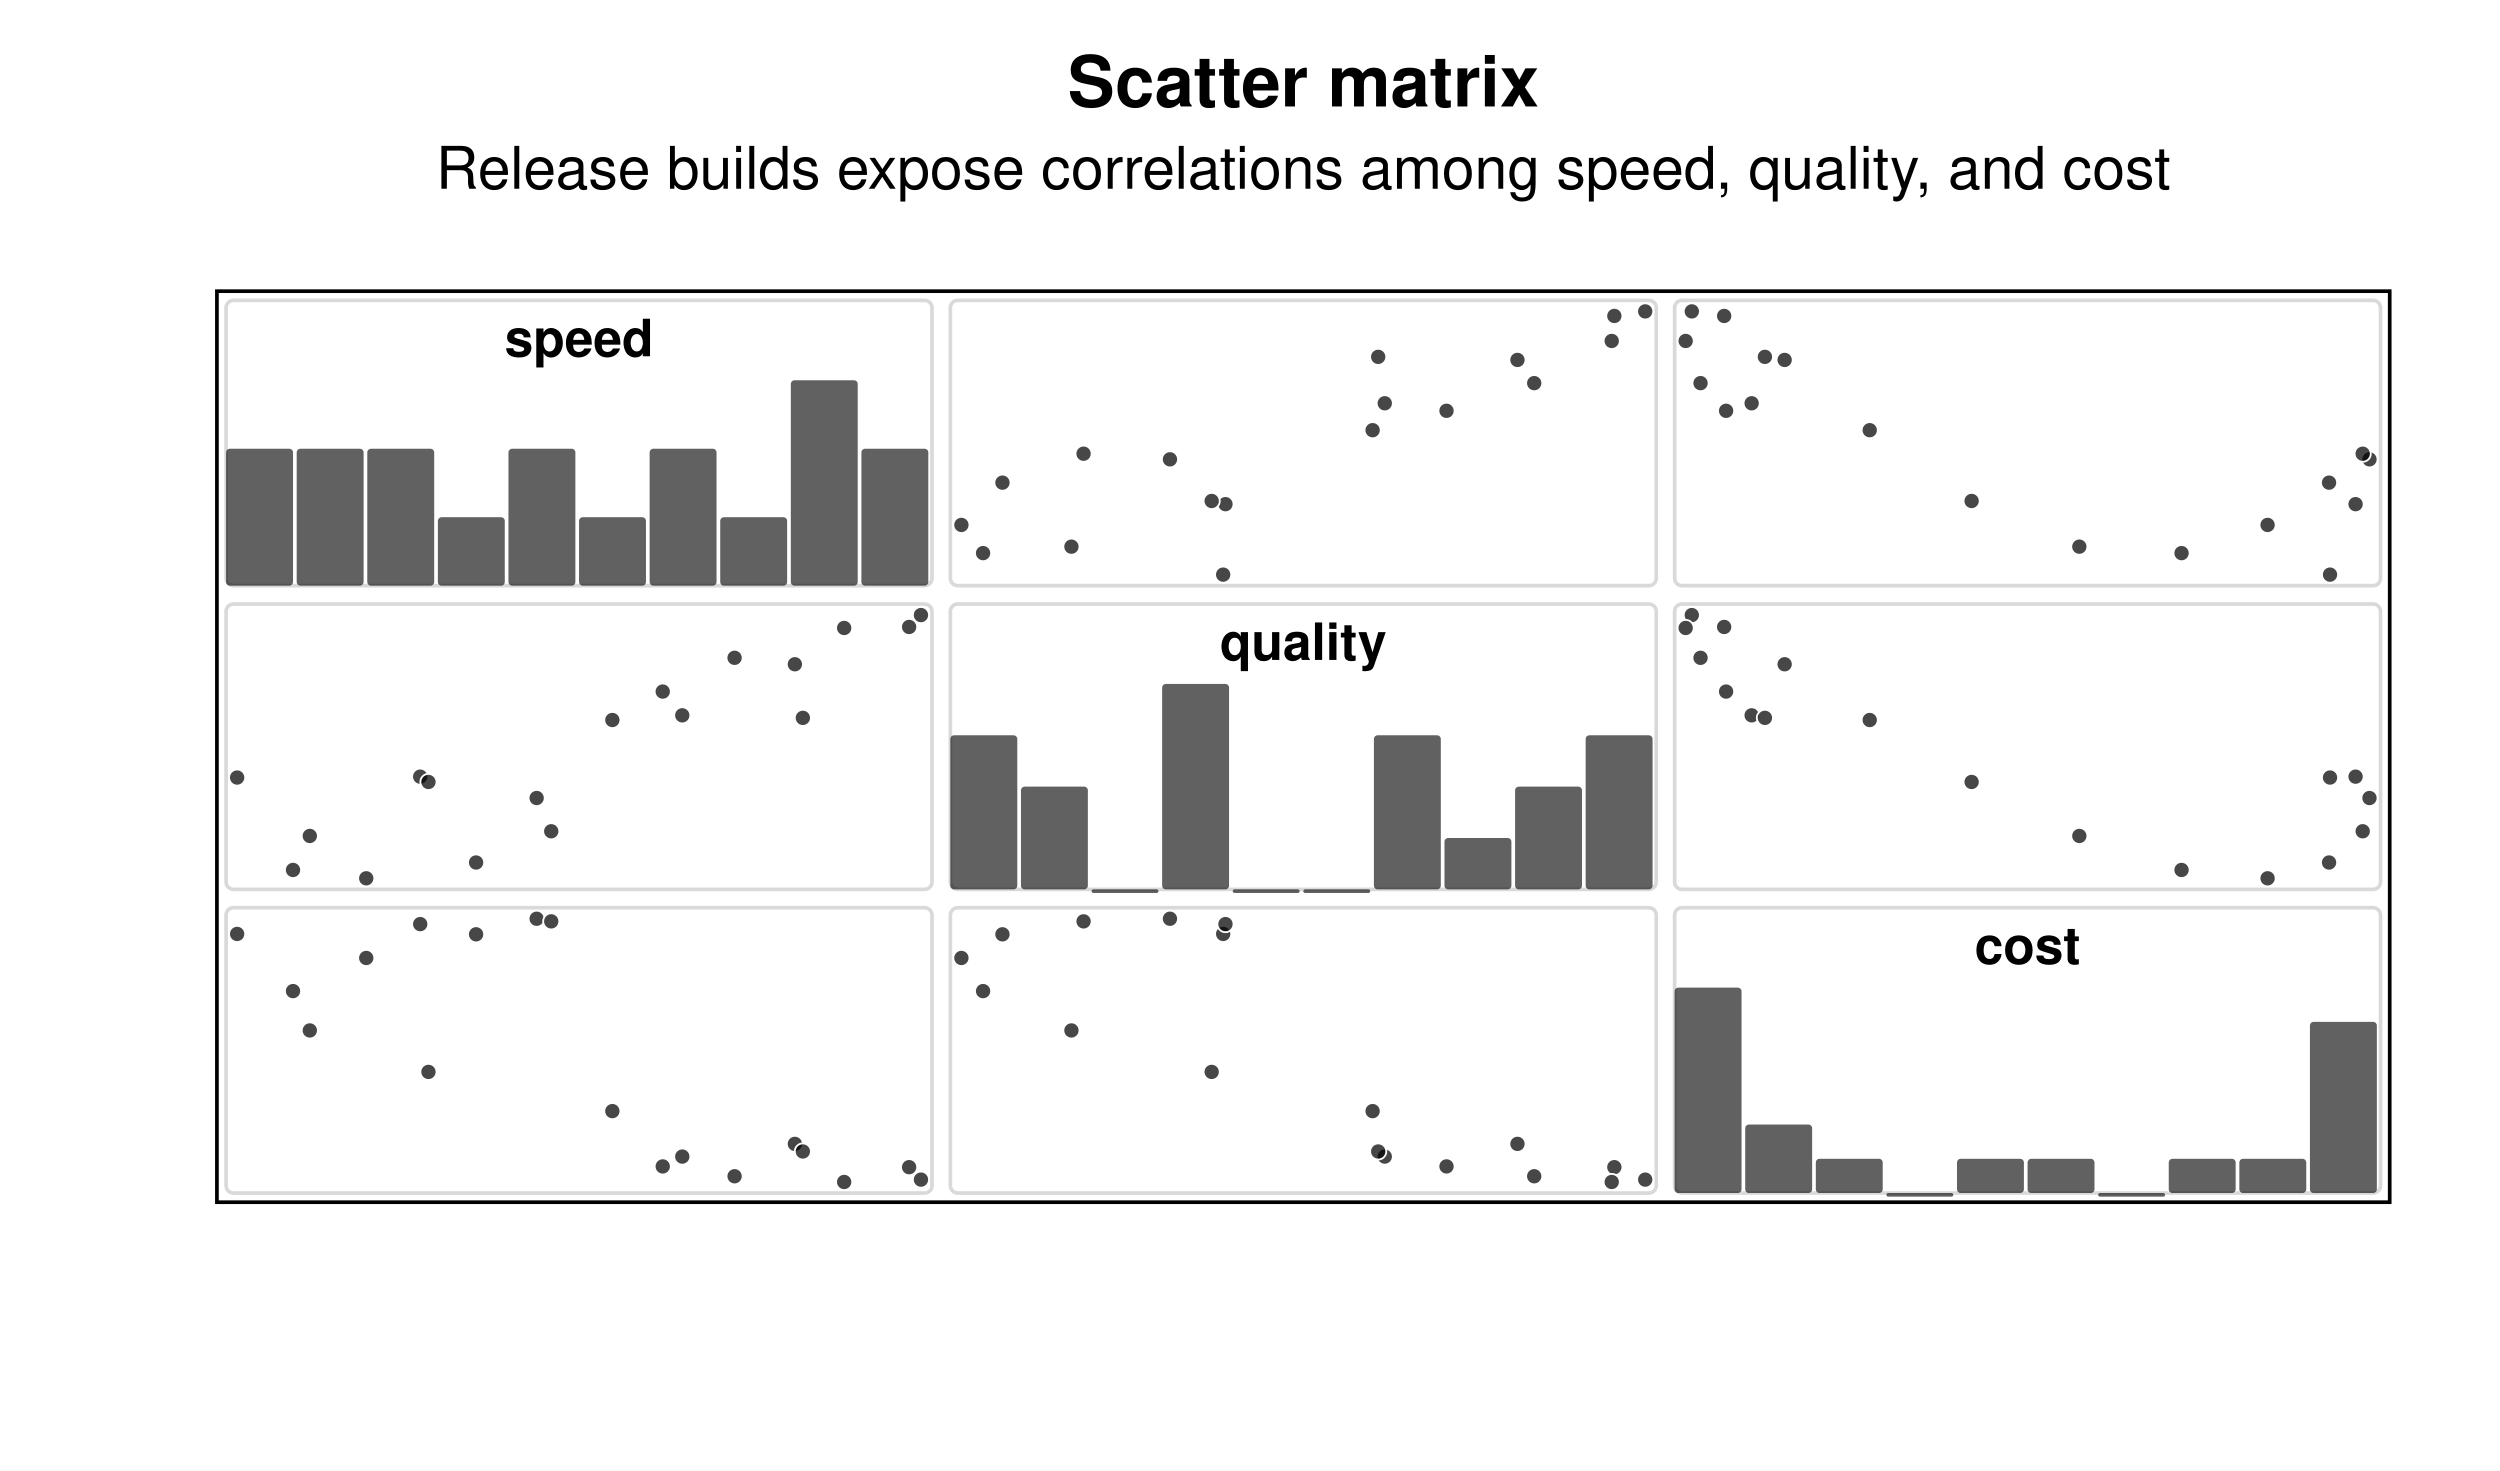
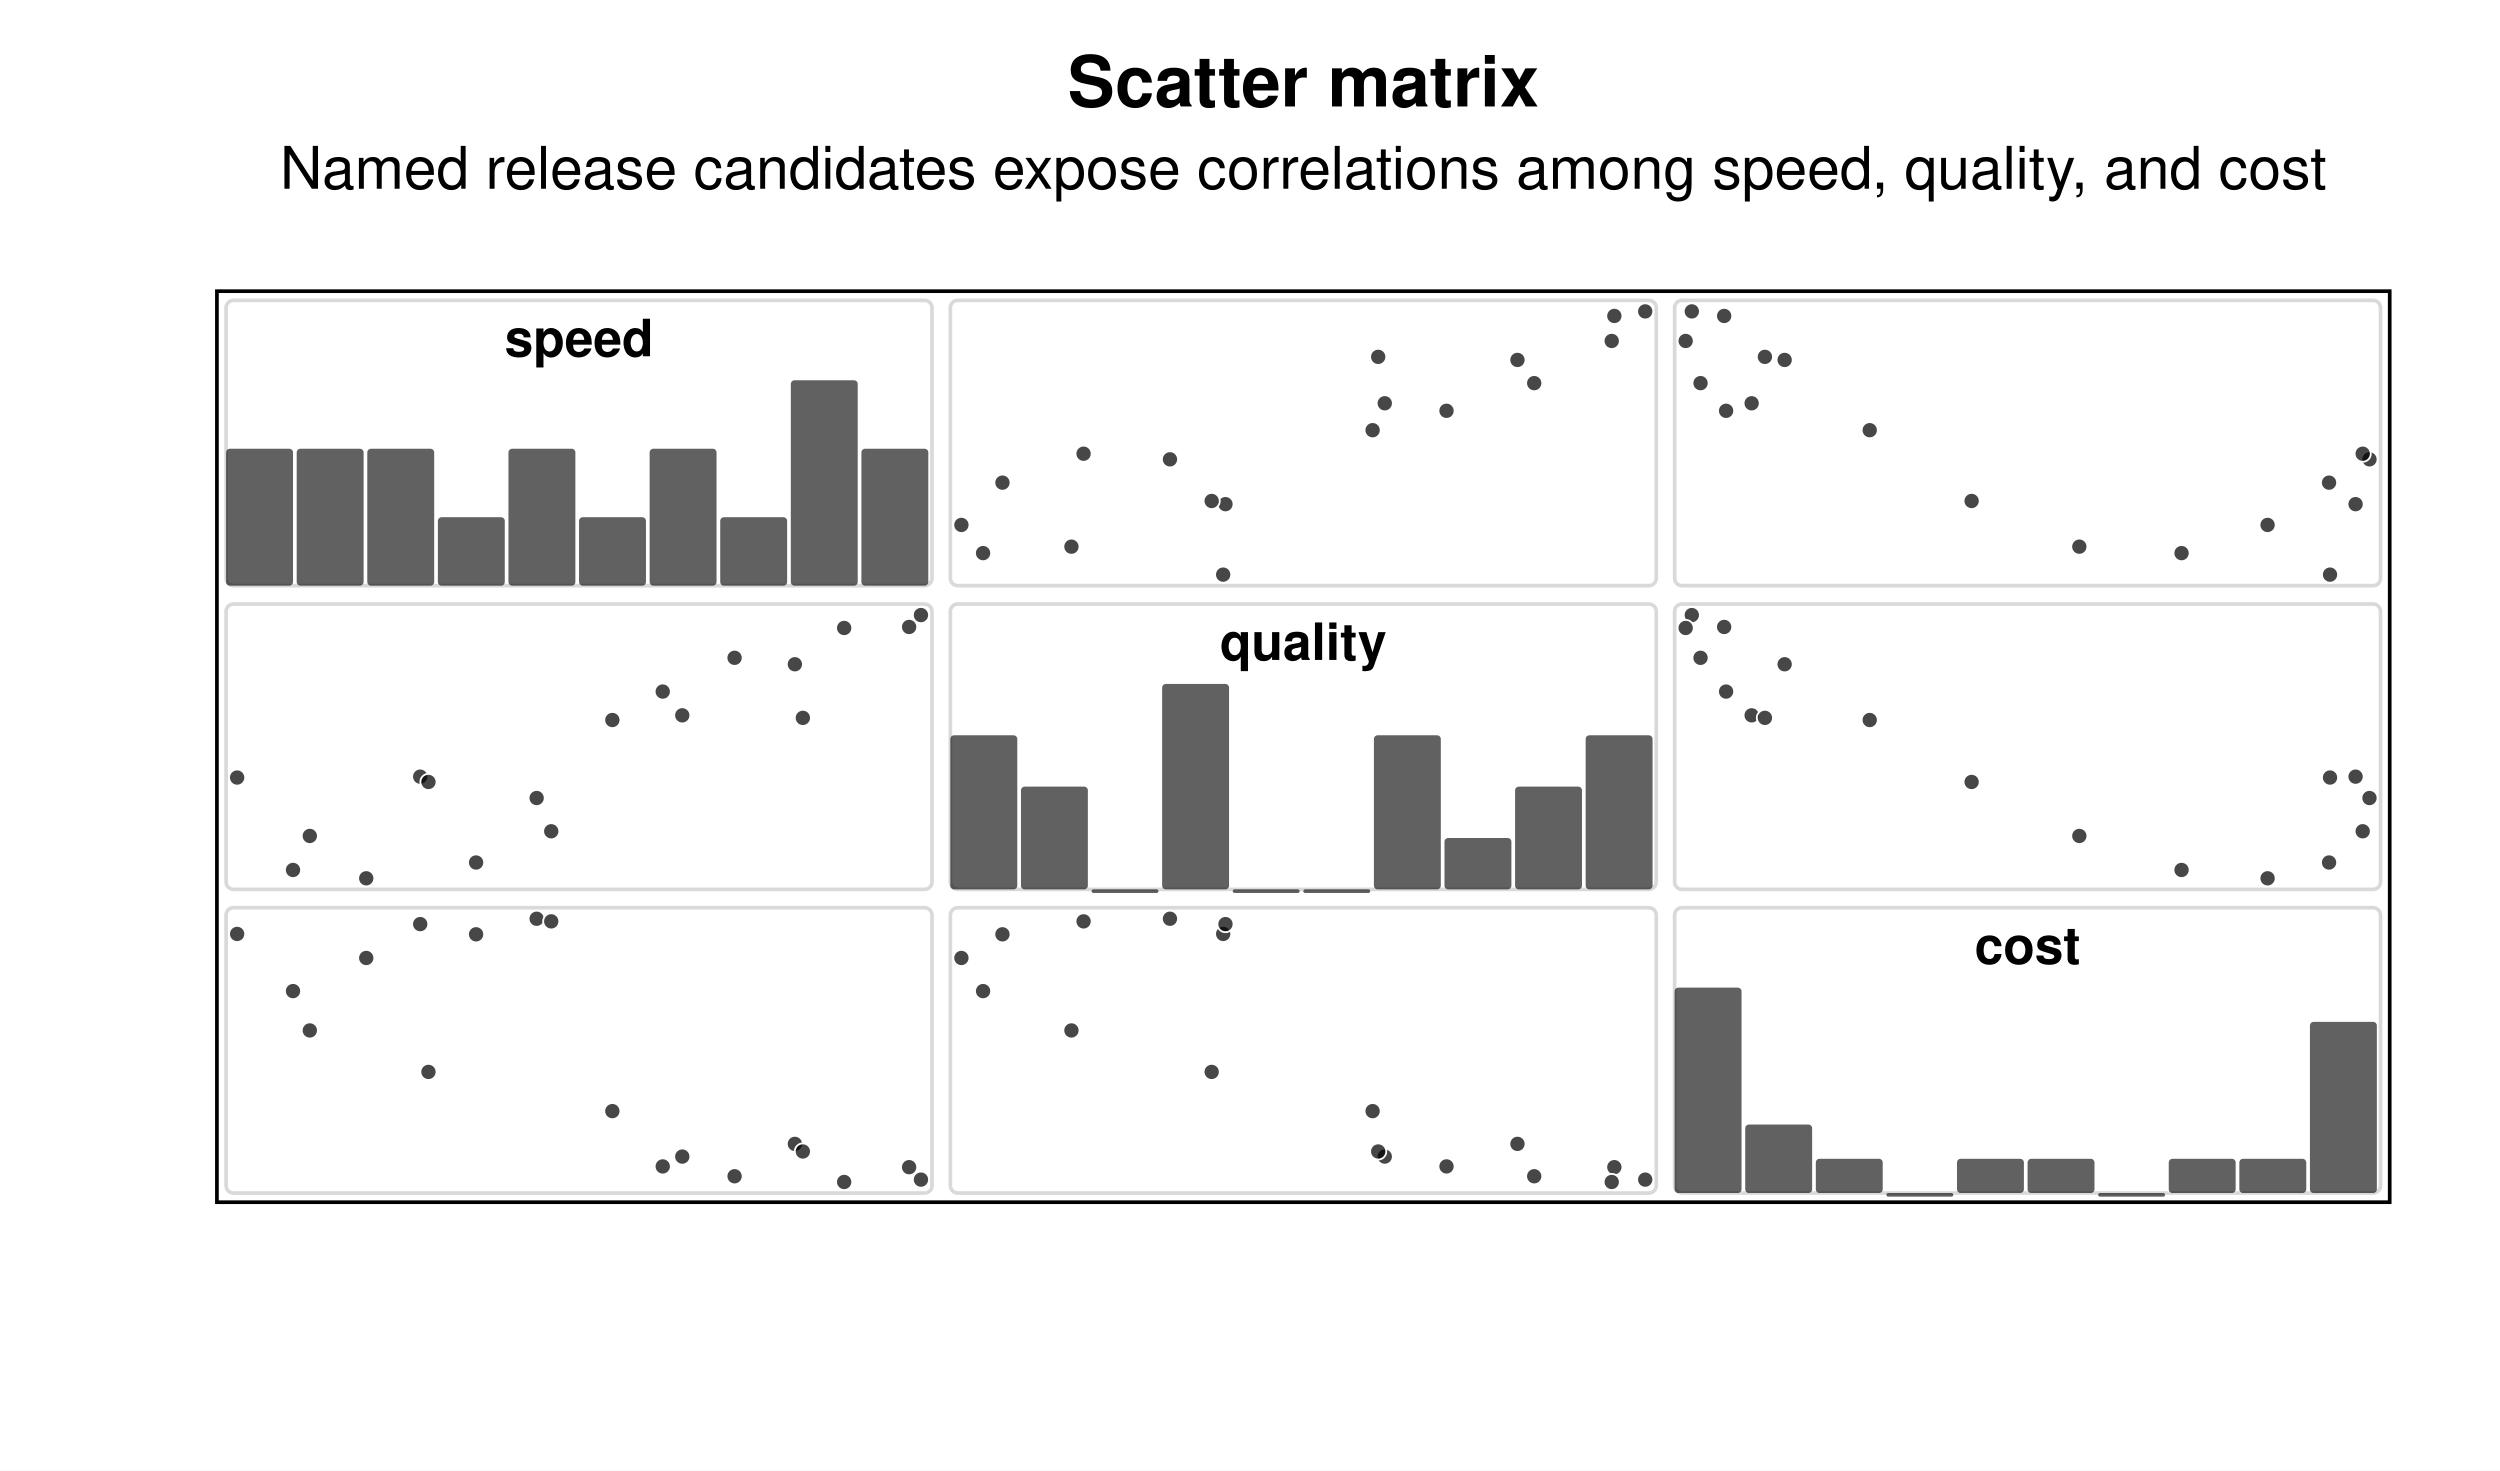
<svg xmlns="http://www.w3.org/2000/svg" width="680" height="400" viewBox="0 0 680 400" role="img" aria-labelledby="title description">
  <defs>
    <clipPath id="clip-1">
      <rect x="59" y="79.2" width="591" height="247.8" />
    </clipPath>
  </defs>
  <rect width="100%" height="100%" fill="#FFFFFF" />
  <g data-scene-node="scene:root">
    <rect data-scene-node="chart:panel" x="59" y="79.2" width="591" height="247.8" rx="0" fill="#FFFFFF" />
    <g data-scene-node="layer-0:group" clip-path="url(#clip-1)">
      <rect data-scene-node="layer-0:matrix-cell:0:0" x="61.5" y="81.7" width="192" height="77.6" rx="2" fill="#FFFFFF8c" stroke="#D9D9D9" stroke-width="1" />
      <rect data-scene-node="layer-0:matrix-cell:0:1" x="258.5" y="81.7" width="192" height="77.6" rx="2" fill="#FFFFFF8c" stroke="#D9D9D9" stroke-width="1" />
      <rect data-scene-node="layer-0:matrix-cell:0:2" x="455.5" y="81.7" width="192" height="77.6" rx="2" fill="#FFFFFF8c" stroke="#D9D9D9" stroke-width="1" />
      <rect data-scene-node="layer-0:matrix-cell:1:0" x="61.5" y="164.3" width="192" height="77.6" rx="2" fill="#FFFFFF8c" stroke="#D9D9D9" stroke-width="1" />
      <rect data-scene-node="layer-0:matrix-cell:1:1" x="258.5" y="164.3" width="192" height="77.6" rx="2" fill="#FFFFFF8c" stroke="#D9D9D9" stroke-width="1" />
      <rect data-scene-node="layer-0:matrix-cell:1:2" x="455.5" y="164.3" width="192" height="77.6" rx="2" fill="#FFFFFF8c" stroke="#D9D9D9" stroke-width="1" />
      <rect data-scene-node="layer-0:matrix-cell:2:0" x="61.5" y="246.9" width="192" height="77.6" rx="2" fill="#FFFFFF8c" stroke="#D9D9D9" stroke-width="1" />
      <rect data-scene-node="layer-0:matrix-cell:2:1" x="258.5" y="246.9" width="192" height="77.6" rx="2" fill="#FFFFFF8c" stroke="#D9D9D9" stroke-width="1" />
      <rect data-scene-node="layer-0:matrix-cell:2:2" x="455.5" y="246.9" width="192" height="77.6" rx="2" fill="#FFFFFF8c" stroke="#D9D9D9" stroke-width="1" />
      <rect data-scene-node="layer-0:matrix-hist:0:0" x="61.5" y="122.052" width="18.2" height="37.248" rx="1" fill="#0000009e" />
      <rect data-scene-node="layer-0:matrix-hist:0:1" x="80.7" y="122.052" width="18.2" height="37.248" rx="1" fill="#0000009e" />
      <rect data-scene-node="layer-0:matrix-hist:0:2" x="99.9" y="122.052" width="18.2" height="37.248" rx="1" fill="#0000009e" />
      <rect data-scene-node="layer-0:matrix-hist:0:3" x="119.1" y="140.676" width="18.2" height="18.624" rx="1" fill="#0000009e" />
      <rect data-scene-node="layer-0:matrix-hist:0:4" x="138.3" y="122.052" width="18.2" height="37.248" rx="1" fill="#0000009e" />
      <rect data-scene-node="layer-0:matrix-hist:0:5" x="157.5" y="140.676" width="18.2" height="18.624" rx="1" fill="#0000009e" />
      <rect data-scene-node="layer-0:matrix-hist:0:6" x="176.7" y="122.052" width="18.2" height="37.248" rx="1" fill="#0000009e" />
      <rect data-scene-node="layer-0:matrix-hist:0:7" x="195.9" y="140.676" width="18.2" height="18.624" rx="1" fill="#0000009e" />
      <rect data-scene-node="layer-0:matrix-hist:0:8" x="215.1" y="103.428" width="18.2" height="55.872" rx="1" fill="#0000009e" />
      <rect data-scene-node="layer-0:matrix-hist:0:9" x="234.3" y="122.052" width="18.2" height="37.248" rx="1" fill="#0000009e" />
      <circle data-scene-node="layer-0:matrix-point:0:1:0" cx="332.702" cy="156.3" r="2.2" fill="#000000b8" stroke="#FFFFFF" stroke-width="0.5" />
      <circle data-scene-node="layer-0:matrix-point:0:1:1" cx="333.327" cy="137.132" r="2.2" fill="#000000b8" stroke="#FFFFFF" stroke-width="0.5" />
      <circle data-scene-node="layer-0:matrix-point:0:1:2" cx="318.229" cy="124.939" r="2.2" fill="#000000b8" stroke="#FFFFFF" stroke-width="0.5" />
      <circle data-scene-node="layer-0:matrix-point:0:1:3" cx="294.733" cy="123.411" r="2.2" fill="#000000b8" stroke="#FFFFFF" stroke-width="0.5" />
      <circle data-scene-node="layer-0:matrix-point:0:1:4" cx="272.667" cy="131.28" r="2.2" fill="#000000b8" stroke="#FFFFFF" stroke-width="0.5" />
      <circle data-scene-node="layer-0:matrix-point:0:1:5" cx="261.5" cy="142.781" r="2.2" fill="#000000b8" stroke="#FFFFFF" stroke-width="0.5" />
      <circle data-scene-node="layer-0:matrix-point:0:1:6" cx="267.396" cy="150.449" r="2.2" fill="#000000b8" stroke="#FFFFFF" stroke-width="0.5" />
      <circle data-scene-node="layer-0:matrix-point:0:1:7" cx="291.428" cy="148.69" r="2.2" fill="#000000b8" stroke="#FFFFFF" stroke-width="0.5" />
      <circle data-scene-node="layer-0:matrix-point:0:1:8" cx="329.575" cy="136.267" r="2.2" fill="#000000b8" stroke="#FFFFFF" stroke-width="0.5" />
      <circle data-scene-node="layer-0:matrix-point:0:1:9" cx="373.35" cy="117.012" r="2.2" fill="#000000b8" stroke="#FFFFFF" stroke-width="0.5" />
      <circle data-scene-node="layer-0:matrix-point:0:1:10" cx="412.748" cy="97.902" r="2.2" fill="#000000b8" stroke="#FFFFFF" stroke-width="0.5" />
      <circle data-scene-node="layer-0:matrix-point:0:1:11" cx="439.102" cy="85.939" r="2.2" fill="#000000b8" stroke="#FFFFFF" stroke-width="0.5" />
      <circle data-scene-node="layer-0:matrix-point:0:1:12" cx="447.5" cy="84.7" r="2.2" fill="#000000b8" stroke="#FFFFFF" stroke-width="0.5" />
      <circle data-scene-node="layer-0:matrix-point:0:1:13" cx="438.388" cy="92.742" r="2.2" fill="#000000b8" stroke="#FFFFFF" stroke-width="0.5" />
      <circle data-scene-node="layer-0:matrix-point:0:1:14" cx="417.304" cy="104.214" r="2.2" fill="#000000b8" stroke="#FFFFFF" stroke-width="0.5" />
      <circle data-scene-node="layer-0:matrix-point:0:1:15" cx="393.451" cy="111.737" r="2.2" fill="#000000b8" stroke="#FFFFFF" stroke-width="0.5" />
      <circle data-scene-node="layer-0:matrix-point:0:1:16" cx="376.656" cy="109.691" r="2.2" fill="#000000b8" stroke="#FFFFFF" stroke-width="0.5" />
      <circle data-scene-node="layer-0:matrix-point:0:1:17" cx="374.869" cy="97.066" r="2.2" fill="#000000b8" stroke="#FFFFFF" stroke-width="0.5" />
      <circle data-scene-node="layer-0:matrix-point:0:2:0" cx="633.766" cy="156.3" r="2.2" fill="#000000b8" stroke="#FFFFFF" stroke-width="0.5" />
      <circle data-scene-node="layer-0:matrix-point:0:2:1" cx="640.717" cy="137.132" r="2.2" fill="#000000b8" stroke="#FFFFFF" stroke-width="0.5" />
      <circle data-scene-node="layer-0:matrix-point:0:2:2" cx="644.5" cy="124.939" r="2.2" fill="#000000b8" stroke="#FFFFFF" stroke-width="0.5" />
      <circle data-scene-node="layer-0:matrix-point:0:2:3" cx="642.652" cy="123.411" r="2.2" fill="#000000b8" stroke="#FFFFFF" stroke-width="0.5" />
      <circle data-scene-node="layer-0:matrix-point:0:2:4" cx="633.502" cy="131.28" r="2.2" fill="#000000b8" stroke="#FFFFFF" stroke-width="0.5" />
      <circle data-scene-node="layer-0:matrix-point:0:2:5" cx="616.785" cy="142.781" r="2.2" fill="#000000b8" stroke="#FFFFFF" stroke-width="0.5" />
      <circle data-scene-node="layer-0:matrix-point:0:2:6" cx="593.381" cy="150.449" r="2.2" fill="#000000b8" stroke="#FFFFFF" stroke-width="0.5" />
      <circle data-scene-node="layer-0:matrix-point:0:2:7" cx="565.578" cy="148.69" r="2.2" fill="#000000b8" stroke="#FFFFFF" stroke-width="0.5" />
      <circle data-scene-node="layer-0:matrix-point:0:2:8" cx="536.279" cy="136.267" r="2.2" fill="#000000b8" stroke="#FFFFFF" stroke-width="0.5" />
      <circle data-scene-node="layer-0:matrix-point:0:2:9" cx="508.563" cy="117.012" r="2.2" fill="#000000b8" stroke="#FFFFFF" stroke-width="0.5" />
      <circle data-scene-node="layer-0:matrix-point:0:2:10" cx="485.423" cy="97.902" r="2.2" fill="#000000b8" stroke="#FFFFFF" stroke-width="0.5" />
      <circle data-scene-node="layer-0:matrix-point:0:2:11" cx="468.97" cy="85.939" r="2.2" fill="#000000b8" stroke="#FFFFFF" stroke-width="0.5" />
      <circle data-scene-node="layer-0:matrix-point:0:2:12" cx="460.172" cy="84.7" r="2.2" fill="#000000b8" stroke="#FFFFFF" stroke-width="0.5" />
      <circle data-scene-node="layer-0:matrix-point:0:2:13" cx="458.5" cy="92.742" r="2.2" fill="#000000b8" stroke="#FFFFFF" stroke-width="0.5" />
      <circle data-scene-node="layer-0:matrix-point:0:2:14" cx="462.547" cy="104.214" r="2.2" fill="#000000b8" stroke="#FFFFFF" stroke-width="0.5" />
      <circle data-scene-node="layer-0:matrix-point:0:2:15" cx="469.498" cy="111.737" r="2.2" fill="#000000b8" stroke="#FFFFFF" stroke-width="0.5" />
      <circle data-scene-node="layer-0:matrix-point:0:2:16" cx="476.449" cy="109.691" r="2.2" fill="#000000b8" stroke="#FFFFFF" stroke-width="0.5" />
      <circle data-scene-node="layer-0:matrix-point:0:2:17" cx="480.056" cy="97.066" r="2.2" fill="#000000b8" stroke="#FFFFFF" stroke-width="0.5" />
      <circle data-scene-node="layer-0:matrix-point:1:0:0" cx="64.5" cy="211.491" r="2.2" fill="#000000b8" stroke="#FFFFFF" stroke-width="0.5" />
      <circle data-scene-node="layer-0:matrix-point:1:0:1" cx="114.295" cy="211.25" r="2.2" fill="#000000b8" stroke="#FFFFFF" stroke-width="0.5" />
      <circle data-scene-node="layer-0:matrix-point:1:0:2" cx="145.969" cy="217.062" r="2.2" fill="#000000b8" stroke="#FFFFFF" stroke-width="0.5" />
      <circle data-scene-node="layer-0:matrix-point:1:0:3" cx="149.937" cy="226.107" r="2.2" fill="#000000b8" stroke="#FFFFFF" stroke-width="0.5" />
      <circle data-scene-node="layer-0:matrix-point:1:0:4" cx="129.495" cy="234.601" r="2.2" fill="#000000b8" stroke="#FFFFFF" stroke-width="0.5" />
      <circle data-scene-node="layer-0:matrix-point:1:0:5" cx="99.618" cy="238.9" r="2.2" fill="#000000b8" stroke="#FFFFFF" stroke-width="0.5" />
      <circle data-scene-node="layer-0:matrix-point:1:0:6" cx="79.7" cy="236.63" r="2.2" fill="#000000b8" stroke="#FFFFFF" stroke-width="0.5" />
      <circle data-scene-node="layer-0:matrix-point:1:0:7" cx="84.268" cy="227.379" r="2.2" fill="#000000b8" stroke="#FFFFFF" stroke-width="0.5" />
      <circle data-scene-node="layer-0:matrix-point:1:0:8" cx="116.541" cy="212.695" r="2.2" fill="#000000b8" stroke="#FFFFFF" stroke-width="0.5" />
      <circle data-scene-node="layer-0:matrix-point:1:0:9" cx="166.56" cy="195.844" r="2.2" fill="#000000b8" stroke="#FFFFFF" stroke-width="0.5" />
      <circle data-scene-node="layer-0:matrix-point:1:0:10" cx="216.205" cy="180.678" r="2.2" fill="#000000b8" stroke="#FFFFFF" stroke-width="0.5" />
      <circle data-scene-node="layer-0:matrix-point:1:0:11" cx="247.28" cy="170.533" r="2.2" fill="#000000b8" stroke="#FFFFFF" stroke-width="0.5" />
      <circle data-scene-node="layer-0:matrix-point:1:0:12" cx="250.5" cy="167.3" r="2.2" fill="#000000b8" stroke="#FFFFFF" stroke-width="0.5" />
      <circle data-scene-node="layer-0:matrix-point:1:0:13" cx="229.609" cy="170.808" r="2.2" fill="#000000b8" stroke="#FFFFFF" stroke-width="0.5" />
      <circle data-scene-node="layer-0:matrix-point:1:0:14" cx="199.807" cy="178.924" r="2.2" fill="#000000b8" stroke="#FFFFFF" stroke-width="0.5" />
      <circle data-scene-node="layer-0:matrix-point:1:0:15" cx="180.263" cy="188.106" r="2.2" fill="#000000b8" stroke="#FFFFFF" stroke-width="0.5" />
      <circle data-scene-node="layer-0:matrix-point:1:0:16" cx="185.58" cy="194.571" r="2.2" fill="#000000b8" stroke="#FFFFFF" stroke-width="0.5" />
      <circle data-scene-node="layer-0:matrix-point:1:0:17" cx="218.377" cy="195.259" r="2.2" fill="#000000b8" stroke="#FFFFFF" stroke-width="0.5" />
      <rect data-scene-node="layer-0:matrix-hist:1:0" x="258.5" y="199.996" width="18.2" height="41.904" rx="1" fill="#0000009e" />
      <rect data-scene-node="layer-0:matrix-hist:1:1" x="277.7" y="213.964" width="18.2" height="27.936" rx="1" fill="#0000009e" />
      <rect data-scene-node="layer-0:matrix-hist:1:2" x="296.9" y="241.9" width="18.2" height="1" rx="0.5" fill="#0000009e" />
      <rect data-scene-node="layer-0:matrix-hist:1:3" x="316.1" y="186.028" width="18.2" height="55.872" rx="1" fill="#0000009e" />
      <rect data-scene-node="layer-0:matrix-hist:1:4" x="335.3" y="241.9" width="18.2" height="1" rx="0.5" fill="#0000009e" />
      <rect data-scene-node="layer-0:matrix-hist:1:5" x="354.5" y="241.9" width="18.2" height="1" rx="0.5" fill="#0000009e" />
      <rect data-scene-node="layer-0:matrix-hist:1:6" x="373.7" y="199.996" width="18.2" height="41.904" rx="1" fill="#0000009e" />
      <rect data-scene-node="layer-0:matrix-hist:1:7" x="392.9" y="227.932" width="18.2" height="13.968" rx="1" fill="#0000009e" />
      <rect data-scene-node="layer-0:matrix-hist:1:8" x="412.1" y="213.964" width="18.2" height="27.936" rx="1" fill="#0000009e" />
      <rect data-scene-node="layer-0:matrix-hist:1:9" x="431.3" y="199.996" width="18.2" height="41.904" rx="1" fill="#0000009e" />
      <circle data-scene-node="layer-0:matrix-point:1:2:0" cx="633.766" cy="211.491" r="2.2" fill="#000000b8" stroke="#FFFFFF" stroke-width="0.5" />
      <circle data-scene-node="layer-0:matrix-point:1:2:1" cx="640.717" cy="211.25" r="2.2" fill="#000000b8" stroke="#FFFFFF" stroke-width="0.5" />
      <circle data-scene-node="layer-0:matrix-point:1:2:2" cx="644.5" cy="217.062" r="2.2" fill="#000000b8" stroke="#FFFFFF" stroke-width="0.5" />
      <circle data-scene-node="layer-0:matrix-point:1:2:3" cx="642.652" cy="226.107" r="2.2" fill="#000000b8" stroke="#FFFFFF" stroke-width="0.5" />
      <circle data-scene-node="layer-0:matrix-point:1:2:4" cx="633.502" cy="234.601" r="2.2" fill="#000000b8" stroke="#FFFFFF" stroke-width="0.5" />
      <circle data-scene-node="layer-0:matrix-point:1:2:5" cx="616.785" cy="238.9" r="2.2" fill="#000000b8" stroke="#FFFFFF" stroke-width="0.5" />
      <circle data-scene-node="layer-0:matrix-point:1:2:6" cx="593.381" cy="236.63" r="2.2" fill="#000000b8" stroke="#FFFFFF" stroke-width="0.5" />
      <circle data-scene-node="layer-0:matrix-point:1:2:7" cx="565.578" cy="227.379" r="2.2" fill="#000000b8" stroke="#FFFFFF" stroke-width="0.5" />
      <circle data-scene-node="layer-0:matrix-point:1:2:8" cx="536.279" cy="212.695" r="2.2" fill="#000000b8" stroke="#FFFFFF" stroke-width="0.5" />
      <circle data-scene-node="layer-0:matrix-point:1:2:9" cx="508.563" cy="195.844" r="2.2" fill="#000000b8" stroke="#FFFFFF" stroke-width="0.5" />
      <circle data-scene-node="layer-0:matrix-point:1:2:10" cx="485.423" cy="180.678" r="2.2" fill="#000000b8" stroke="#FFFFFF" stroke-width="0.5" />
      <circle data-scene-node="layer-0:matrix-point:1:2:11" cx="468.97" cy="170.533" r="2.2" fill="#000000b8" stroke="#FFFFFF" stroke-width="0.5" />
      <circle data-scene-node="layer-0:matrix-point:1:2:12" cx="460.172" cy="167.3" r="2.2" fill="#000000b8" stroke="#FFFFFF" stroke-width="0.5" />
      <circle data-scene-node="layer-0:matrix-point:1:2:13" cx="458.5" cy="170.808" r="2.2" fill="#000000b8" stroke="#FFFFFF" stroke-width="0.5" />
      <circle data-scene-node="layer-0:matrix-point:1:2:14" cx="462.547" cy="178.924" r="2.2" fill="#000000b8" stroke="#FFFFFF" stroke-width="0.5" />
      <circle data-scene-node="layer-0:matrix-point:1:2:15" cx="469.498" cy="188.106" r="2.2" fill="#000000b8" stroke="#FFFFFF" stroke-width="0.5" />
      <circle data-scene-node="layer-0:matrix-point:1:2:16" cx="476.449" cy="194.571" r="2.2" fill="#000000b8" stroke="#FFFFFF" stroke-width="0.5" />
      <circle data-scene-node="layer-0:matrix-point:1:2:17" cx="480.056" cy="195.259" r="2.2" fill="#000000b8" stroke="#FFFFFF" stroke-width="0.5" />
      <circle data-scene-node="layer-0:matrix-point:2:0:0" cx="64.5" cy="254.032" r="2.2" fill="#000000b8" stroke="#FFFFFF" stroke-width="0.5" />
      <circle data-scene-node="layer-0:matrix-point:2:0:1" cx="114.295" cy="251.356" r="2.2" fill="#000000b8" stroke="#FFFFFF" stroke-width="0.5" />
      <circle data-scene-node="layer-0:matrix-point:2:0:2" cx="145.969" cy="249.9" r="2.2" fill="#000000b8" stroke="#FFFFFF" stroke-width="0.5" />
      <circle data-scene-node="layer-0:matrix-point:2:0:3" cx="149.937" cy="250.611" r="2.2" fill="#000000b8" stroke="#FFFFFF" stroke-width="0.5" />
      <circle data-scene-node="layer-0:matrix-point:2:0:4" cx="129.495" cy="254.134" r="2.2" fill="#000000b8" stroke="#FFFFFF" stroke-width="0.5" />
      <circle data-scene-node="layer-0:matrix-point:2:0:5" cx="99.618" cy="260.569" r="2.2" fill="#000000b8" stroke="#FFFFFF" stroke-width="0.5" />
      <circle data-scene-node="layer-0:matrix-point:2:0:6" cx="79.7" cy="269.578" r="2.2" fill="#000000b8" stroke="#FFFFFF" stroke-width="0.5" />
      <circle data-scene-node="layer-0:matrix-point:2:0:7" cx="84.268" cy="280.281" r="2.2" fill="#000000b8" stroke="#FFFFFF" stroke-width="0.5" />
      <circle data-scene-node="layer-0:matrix-point:2:0:8" cx="116.541" cy="291.559" r="2.2" fill="#000000b8" stroke="#FFFFFF" stroke-width="0.5" />
      <circle data-scene-node="layer-0:matrix-point:2:0:9" cx="166.56" cy="302.228" r="2.2" fill="#000000b8" stroke="#FFFFFF" stroke-width="0.5" />
      <circle data-scene-node="layer-0:matrix-point:2:0:10" cx="216.205" cy="311.136" r="2.2" fill="#000000b8" stroke="#FFFFFF" stroke-width="0.5" />
      <circle data-scene-node="layer-0:matrix-point:2:0:11" cx="247.28" cy="317.47" r="2.2" fill="#000000b8" stroke="#FFFFFF" stroke-width="0.5" />
      <circle data-scene-node="layer-0:matrix-point:2:0:12" cx="250.5" cy="320.856" r="2.2" fill="#000000b8" stroke="#FFFFFF" stroke-width="0.5" />
      <circle data-scene-node="layer-0:matrix-point:2:0:13" cx="229.609" cy="321.5" r="2.2" fill="#000000b8" stroke="#FFFFFF" stroke-width="0.5" />
      <circle data-scene-node="layer-0:matrix-point:2:0:14" cx="199.807" cy="319.942" r="2.2" fill="#000000b8" stroke="#FFFFFF" stroke-width="0.5" />
      <circle data-scene-node="layer-0:matrix-point:2:0:15" cx="180.263" cy="317.266" r="2.2" fill="#000000b8" stroke="#FFFFFF" stroke-width="0.5" />
      <circle data-scene-node="layer-0:matrix-point:2:0:16" cx="185.58" cy="314.591" r="2.2" fill="#000000b8" stroke="#FFFFFF" stroke-width="0.5" />
      <circle data-scene-node="layer-0:matrix-point:2:0:17" cx="218.377" cy="313.202" r="2.2" fill="#000000b8" stroke="#FFFFFF" stroke-width="0.5" />
      <circle data-scene-node="layer-0:matrix-point:2:1:0" cx="332.702" cy="254.032" r="2.2" fill="#000000b8" stroke="#FFFFFF" stroke-width="0.5" />
      <circle data-scene-node="layer-0:matrix-point:2:1:1" cx="333.327" cy="251.356" r="2.2" fill="#000000b8" stroke="#FFFFFF" stroke-width="0.5" />
      <circle data-scene-node="layer-0:matrix-point:2:1:2" cx="318.229" cy="249.9" r="2.2" fill="#000000b8" stroke="#FFFFFF" stroke-width="0.5" />
      <circle data-scene-node="layer-0:matrix-point:2:1:3" cx="294.733" cy="250.611" r="2.2" fill="#000000b8" stroke="#FFFFFF" stroke-width="0.5" />
      <circle data-scene-node="layer-0:matrix-point:2:1:4" cx="272.667" cy="254.134" r="2.2" fill="#000000b8" stroke="#FFFFFF" stroke-width="0.5" />
      <circle data-scene-node="layer-0:matrix-point:2:1:5" cx="261.5" cy="260.569" r="2.2" fill="#000000b8" stroke="#FFFFFF" stroke-width="0.5" />
      <circle data-scene-node="layer-0:matrix-point:2:1:6" cx="267.396" cy="269.578" r="2.2" fill="#000000b8" stroke="#FFFFFF" stroke-width="0.5" />
      <circle data-scene-node="layer-0:matrix-point:2:1:7" cx="291.428" cy="280.281" r="2.2" fill="#000000b8" stroke="#FFFFFF" stroke-width="0.5" />
      <circle data-scene-node="layer-0:matrix-point:2:1:8" cx="329.575" cy="291.559" r="2.2" fill="#000000b8" stroke="#FFFFFF" stroke-width="0.5" />
      <circle data-scene-node="layer-0:matrix-point:2:1:9" cx="373.35" cy="302.228" r="2.2" fill="#000000b8" stroke="#FFFFFF" stroke-width="0.5" />
      <circle data-scene-node="layer-0:matrix-point:2:1:10" cx="412.748" cy="311.136" r="2.2" fill="#000000b8" stroke="#FFFFFF" stroke-width="0.5" />
      <circle data-scene-node="layer-0:matrix-point:2:1:11" cx="439.102" cy="317.47" r="2.2" fill="#000000b8" stroke="#FFFFFF" stroke-width="0.5" />
      <circle data-scene-node="layer-0:matrix-point:2:1:12" cx="447.5" cy="320.856" r="2.2" fill="#000000b8" stroke="#FFFFFF" stroke-width="0.5" />
      <circle data-scene-node="layer-0:matrix-point:2:1:13" cx="438.388" cy="321.5" r="2.2" fill="#000000b8" stroke="#FFFFFF" stroke-width="0.5" />
      <circle data-scene-node="layer-0:matrix-point:2:1:14" cx="417.304" cy="319.942" r="2.2" fill="#000000b8" stroke="#FFFFFF" stroke-width="0.5" />
      <circle data-scene-node="layer-0:matrix-point:2:1:15" cx="393.451" cy="317.266" r="2.2" fill="#000000b8" stroke="#FFFFFF" stroke-width="0.5" />
      <circle data-scene-node="layer-0:matrix-point:2:1:16" cx="376.656" cy="314.591" r="2.2" fill="#000000b8" stroke="#FFFFFF" stroke-width="0.5" />
      <circle data-scene-node="layer-0:matrix-point:2:1:17" cx="374.869" cy="313.202" r="2.2" fill="#000000b8" stroke="#FFFFFF" stroke-width="0.5" />
      <rect data-scene-node="layer-0:matrix-hist:2:0" x="455.5" y="268.628" width="18.2" height="55.872" rx="1" fill="#0000009e" />
      <rect data-scene-node="layer-0:matrix-hist:2:1" x="474.7" y="305.876" width="18.2" height="18.624" rx="1" fill="#0000009e" />
      <rect data-scene-node="layer-0:matrix-hist:2:2" x="493.9" y="315.188" width="18.2" height="9.312" rx="1" fill="#0000009e" />
      <rect data-scene-node="layer-0:matrix-hist:2:3" x="513.1" y="324.5" width="18.2" height="1" rx="0.5" fill="#0000009e" />
      <rect data-scene-node="layer-0:matrix-hist:2:4" x="532.3" y="315.188" width="18.2" height="9.312" rx="1" fill="#0000009e" />
      <rect data-scene-node="layer-0:matrix-hist:2:5" x="551.5" y="315.188" width="18.2" height="9.312" rx="1" fill="#0000009e" />
      <rect data-scene-node="layer-0:matrix-hist:2:6" x="570.7" y="324.5" width="18.2" height="1" rx="0.5" fill="#0000009e" />
      <rect data-scene-node="layer-0:matrix-hist:2:7" x="589.9" y="315.188" width="18.2" height="9.312" rx="1" fill="#0000009e" />
      <rect data-scene-node="layer-0:matrix-hist:2:8" x="609.1" y="315.188" width="18.2" height="9.312" rx="1" fill="#0000009e" />
      <rect data-scene-node="layer-0:matrix-hist:2:9" x="628.3" y="277.94" width="18.2" height="46.56" rx="1" fill="#0000009e" />
      <text data-scene-node="layer-0:matrix-label:0" x="157.5" y="93.7" fill="#000000" font-family="Helvetica, Arial, sans-serif" font-size="14" font-weight="700" text-anchor="middle" dominant-baseline="central">speed</text>
      <text data-scene-node="layer-0:matrix-label:1" x="354.5" y="176.3" fill="#000000" font-family="Helvetica, Arial, sans-serif" font-size="14" font-weight="700" text-anchor="middle" dominant-baseline="central">quality</text>
      <text data-scene-node="layer-0:matrix-label:2" x="551.5" y="258.9" fill="#000000" font-family="Helvetica, Arial, sans-serif" font-size="14" font-weight="700" text-anchor="middle" dominant-baseline="central">cost</text>
    </g>
    <rect data-scene-node="chart:plot-box" x="59" y="79.2" width="591" height="247.8" rx="0" fill="none" stroke="#000000" stroke-width="1" />
    <text data-scene-node="chart:title" x="354.5" y="24" fill="#000000" font-family="Helvetica, Arial, sans-serif" font-size="19.2" font-weight="700" text-anchor="middle" dominant-baseline="text-before-edge">Scatter matrix</text>
-     <text data-scene-node="chart:subtitle" x="354.5" y="47.2" fill="#000000" font-family="Helvetica, Arial, sans-serif" font-size="16" font-weight="400" text-anchor="middle" dominant-baseline="text-before-edge">Release builds expose correlations among speed, quality, and cost</text>
+     <text data-scene-node="chart:subtitle" x="354.5" y="47.2" fill="#000000" font-family="Helvetica, Arial, sans-serif" font-size="16" font-weight="400" text-anchor="middle" dominant-baseline="text-before-edge">Named release candidates expose correlations among speed, quality, and cost</text>
  </g>
</svg>
